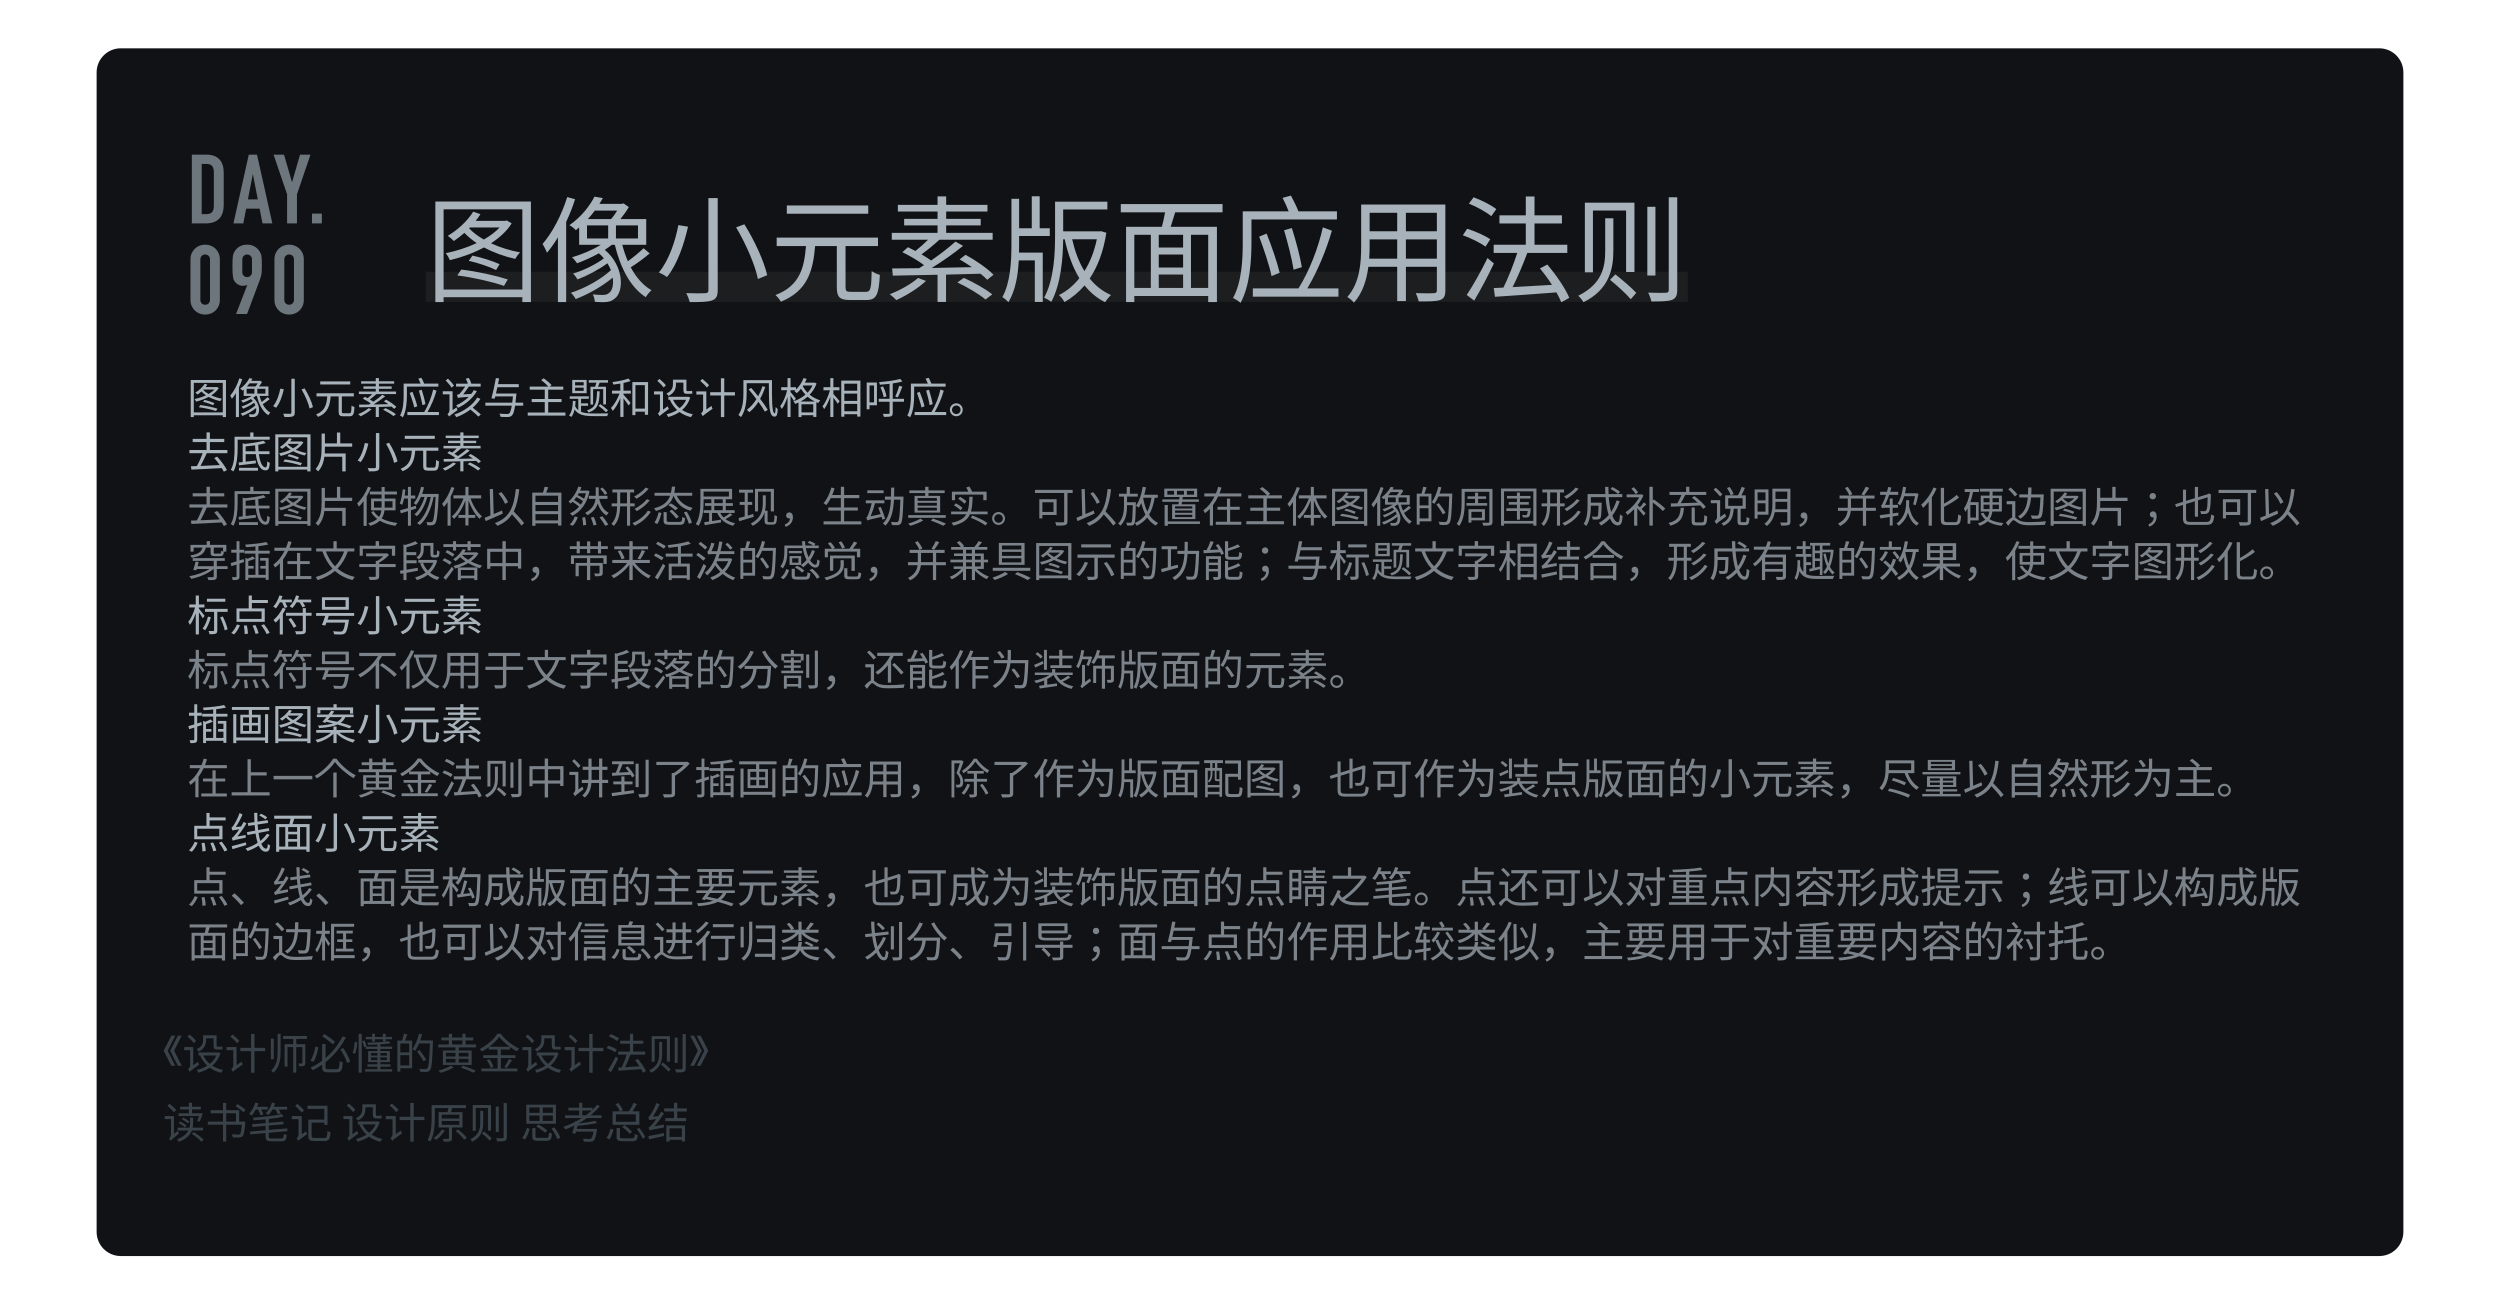
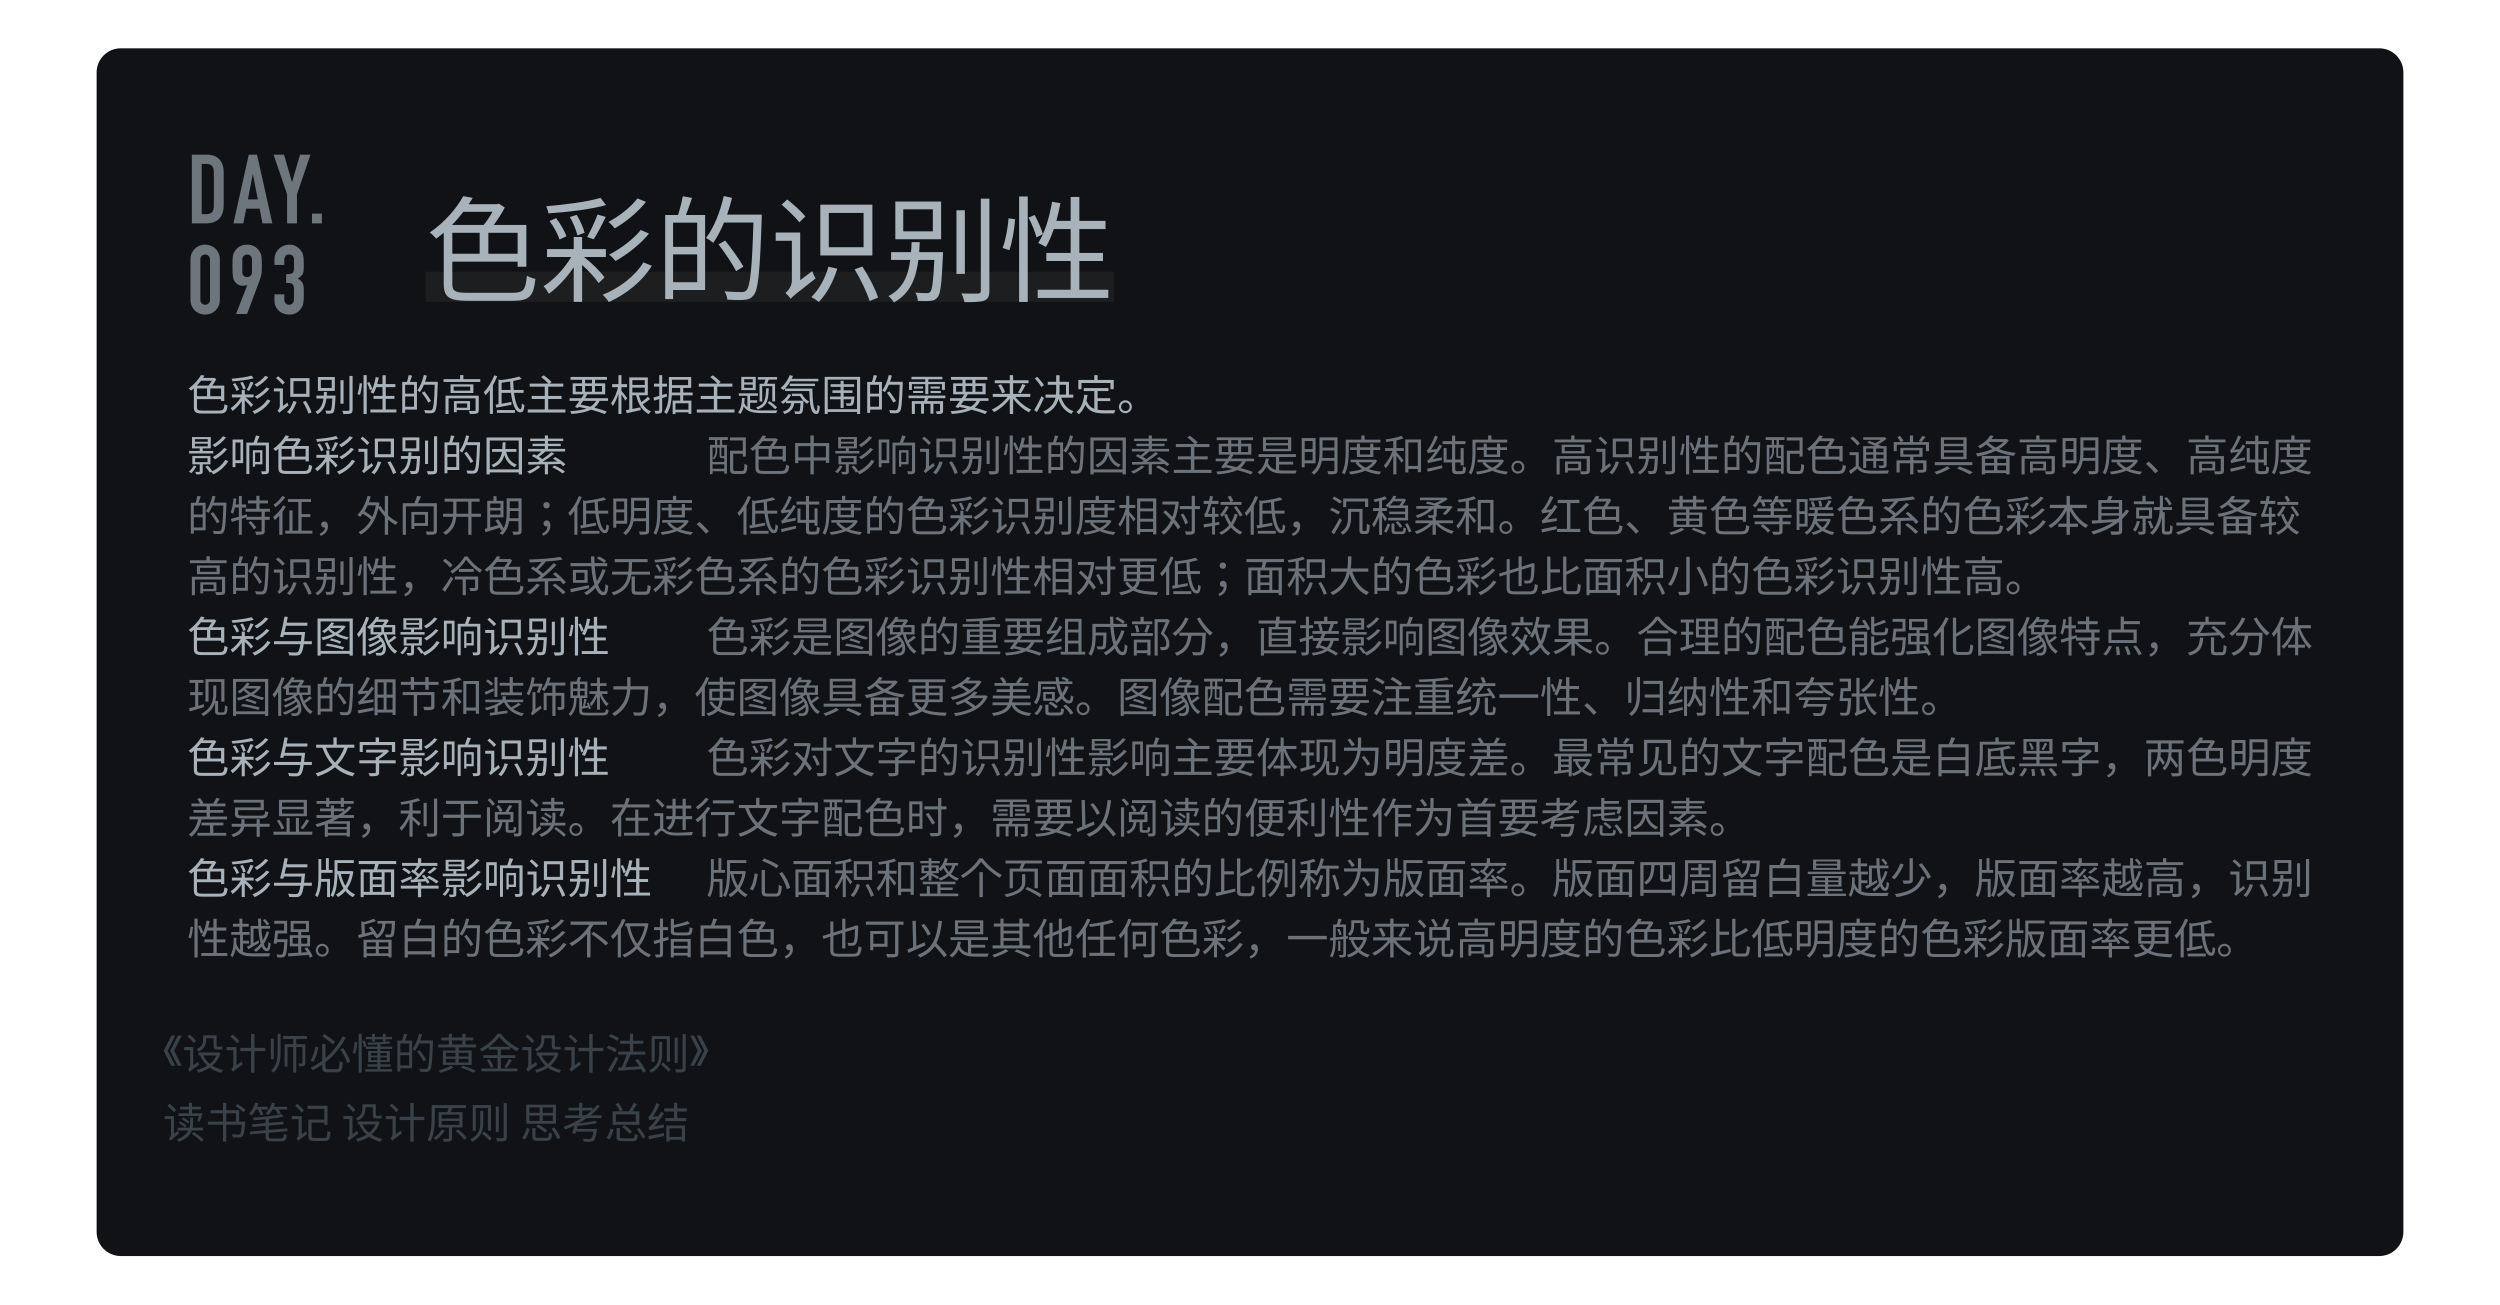
<svg xmlns="http://www.w3.org/2000/svg" width="828px" height="432px" viewBox="0 0 828 432" version="1.1">
-   <g id="90" stroke="none" stroke-width="1" fill="none" fill-rule="evenodd">
+   <g id="93" stroke="none" stroke-width="1" fill="none" fill-rule="evenodd">
    <g id="编组" transform="translate(32, 16)">
      <rect id="矩形" fill="#101216" x="0" y="0" width="764" height="400" rx="8" />
-       <path d="M31.536,58 L31.536,35.216 L36.368,35.216 C38.245,35.216 39.669,35.728 40.64,36.752 C41.611,37.776 42.096,39.227 42.096,41.104 L42.096,51.76 C42.096,53.893 41.579,55.467 40.544,56.48 C39.509,57.493 38.021,58 36.08,58 L31.536,58 Z M34.8,38.288 L34.8,54.928 L36.304,54.928 C37.221,54.928 37.872,54.699 38.256,54.24 C38.64,53.781 38.832,53.061 38.832,52.08 L38.832,41.104 C38.832,40.208 38.651,39.515 38.288,39.024 C37.925,38.533 37.264,38.288 36.304,38.288 L34.8,38.288 Z M53.376,50.032 L51.776,41.776 L51.712,41.776 L50.112,50.032 L53.376,50.032 Z M45.312,58 L50.4,35.216 L53.12,35.216 L58.208,58 L54.944,58 L53.984,53.104 L49.536,53.104 L48.576,58 L45.312,58 Z M63.088,58 L63.088,48.368 L58.608,35.216 L62.064,35.216 L64.688,44.272 L64.752,44.272 L67.376,35.216 L70.832,35.216 L66.352,48.368 L66.352,58 L63.088,58 Z M35.952,65.024 C36.592,65.024 37.205,65.136 37.792,65.36 C38.379,65.584 38.896,65.909 39.344,66.336 C39.792,66.763 40.149,67.275 40.416,67.872 C40.683,68.469 40.816,69.152 40.816,69.92 L40.816,83.296 C40.816,84.064 40.683,84.747 40.416,85.344 C40.149,85.941 39.792,86.453 39.344,86.88 C38.896,87.307 38.379,87.632 37.792,87.856 C37.205,88.08 36.592,88.192 35.952,88.192 C35.312,88.192 34.699,88.08 34.112,87.856 C33.525,87.632 33.008,87.307 32.56,86.88 C32.112,86.453 31.755,85.941 31.488,85.344 C31.221,84.747 31.088,84.064 31.088,83.296 L31.088,69.92 C31.088,69.152 31.221,68.469 31.488,67.872 C31.755,67.275 32.112,66.763 32.56,66.336 C33.008,65.909 33.525,65.584 34.112,65.36 C34.699,65.136 35.312,65.024 35.952,65.024 Z M63.76,65.024 C64.4,65.024 65.013,65.136 65.6,65.36 C66.187,65.584 66.704,65.909 67.152,66.336 C67.6,66.763 67.957,67.275 68.224,67.872 C68.491,68.469 68.624,69.152 68.624,69.92 L68.624,83.296 C68.624,84.064 68.491,84.747 68.224,85.344 C67.957,85.941 67.6,86.453 67.152,86.88 C66.704,87.307 66.187,87.632 65.6,87.856 C65.013,88.08 64.4,88.192 63.76,88.192 C63.12,88.192 62.507,88.08 61.92,87.856 C61.333,87.632 60.816,87.307 60.368,86.88 C59.92,86.453 59.563,85.941 59.296,85.344 C59.029,84.747 58.896,84.064 58.896,83.296 L58.896,69.92 C58.896,69.152 59.029,68.469 59.296,67.872 C59.563,67.275 59.92,66.763 60.368,66.336 C60.816,65.909 61.333,65.584 61.92,65.36 C62.507,65.136 63.12,65.024 63.76,65.024 Z M49.856,65.024 C50.752,65.024 51.552,65.221 52.256,65.616 C52.96,66.011 53.525,66.549 53.952,67.232 C54.101,67.488 54.229,67.733 54.336,67.968 C54.443,68.203 54.528,68.48 54.592,68.8 C54.635,69.141 54.667,69.552 54.688,70.032 L54.704,70.476 C54.715,70.873 54.72,71.339 54.72,71.872 L54.714,72.71 C54.709,73.052 54.7,73.354 54.688,73.616 L54.657,74.133 C54.639,74.375 54.618,74.592 54.592,74.784 C54.528,75.125 54.459,75.429 54.384,75.696 C54.309,75.963 54.219,76.245 54.112,76.544 L49.824,88 L46.176,88 L49.888,78.432 L49.824,78.368 C49.717,78.453 49.552,78.523 49.328,78.576 C49.104,78.629 48.811,78.656 48.448,78.656 C47.872,78.656 47.339,78.517 46.848,78.24 C46.357,77.963 45.973,77.611 45.696,77.184 C45.547,76.971 45.429,76.741 45.344,76.496 C45.259,76.251 45.195,75.936 45.152,75.552 C45.099,75.232 45.06,74.842 45.036,74.381 L45.024,74.096 C45.008,73.656 44.998,73.129 44.994,72.515 L44.992,71.872 C44.992,71.232 45,70.69 45.016,70.246 L45.024,70.032 C45.041,69.648 45.072,69.308 45.116,69.013 L45.152,68.8 C45.195,68.48 45.264,68.203 45.36,67.968 C45.456,67.733 45.579,67.488 45.728,67.232 C46.155,66.528 46.725,65.984 47.44,65.6 C48.155,65.216 48.96,65.024 49.856,65.024 Z M35.952,68.288 C35.483,68.288 35.099,68.443 34.8,68.752 C34.501,69.061 34.352,69.451 34.352,69.92 L34.352,83.296 C34.352,83.765 34.501,84.155 34.8,84.464 C35.099,84.773 35.483,84.928 35.952,84.928 C36.421,84.928 36.805,84.773 37.104,84.464 C37.403,84.155 37.552,83.765 37.552,83.296 L37.552,69.92 C37.552,69.451 37.403,69.061 37.104,68.752 C36.805,68.443 36.421,68.288 35.952,68.288 Z M63.76,68.288 C63.291,68.288 62.907,68.443 62.608,68.752 C62.309,69.061 62.16,69.451 62.16,69.92 L62.16,69.92 L62.16,83.296 C62.16,83.765 62.309,84.155 62.608,84.464 C62.907,84.773 63.291,84.928 63.76,84.928 C64.229,84.928 64.613,84.773 64.912,84.464 C65.211,84.155 65.36,83.765 65.36,83.296 L65.36,83.296 L65.36,69.92 C65.36,69.451 65.211,69.061 64.912,68.752 C64.613,68.443 64.229,68.288 63.76,68.288 Z M49.856,68.288 C49.429,68.288 49.056,68.437 48.736,68.736 C48.416,69.035 48.256,69.429 48.256,69.92 L48.256,74.144 C48.256,74.635 48.416,75.029 48.736,75.328 C49.056,75.627 49.429,75.776 49.856,75.776 C50.283,75.776 50.656,75.627 50.976,75.328 C51.296,75.029 51.456,74.635 51.456,74.144 L51.456,69.92 C51.456,69.429 51.296,69.035 50.976,68.736 C50.656,68.437 50.283,68.288 49.856,68.288 Z M74.592,54.736 L74.592,58 L71.328,58 L71.328,54.736 L74.592,54.736 Z" id="DAY.090" fill="#6E767D" fill-rule="nonzero" />
+       <path d="M31.536,58 L31.536,35.216 L36.368,35.216 C38.245,35.216 39.669,35.728 40.64,36.752 C41.611,37.776 42.096,39.227 42.096,41.104 L42.096,51.76 C42.096,53.893 41.579,55.467 40.544,56.48 C39.509,57.493 38.021,58 36.08,58 L31.536,58 Z M34.8,38.288 L34.8,54.928 L36.304,54.928 C37.221,54.928 37.872,54.699 38.256,54.24 C38.64,53.781 38.832,53.061 38.832,52.08 L38.832,41.104 C38.832,40.208 38.651,39.515 38.288,39.024 C37.925,38.533 37.264,38.288 36.304,38.288 L34.8,38.288 Z M53.376,50.032 L51.776,41.776 L51.712,41.776 L50.112,50.032 L53.376,50.032 Z M45.312,58 L50.4,35.216 L53.12,35.216 L58.208,58 L54.944,58 L53.984,53.104 L49.536,53.104 L48.576,58 L45.312,58 Z M63.088,58 L63.088,48.368 L58.608,35.216 L62.064,35.216 L64.688,44.272 L64.752,44.272 L67.376,35.216 L70.832,35.216 L66.352,48.368 L66.352,58 L63.088,58 Z M71.328,58 L71.328,54.736 L74.592,54.736 L74.592,58 L71.328,58 Z M31.088,69.92 C31.088,69.152 31.221,68.469 31.488,67.872 C31.755,67.275 32.112,66.763 32.56,66.336 C33.008,65.909 33.525,65.584 34.112,65.36 C34.699,65.136 35.312,65.024 35.952,65.024 C36.592,65.024 37.205,65.136 37.792,65.36 C38.379,65.584 38.896,65.909 39.344,66.336 C39.792,66.763 40.149,67.275 40.416,67.872 C40.683,68.469 40.816,69.152 40.816,69.92 L40.816,83.296 C40.816,84.064 40.683,84.747 40.416,85.344 C40.149,85.941 39.792,86.453 39.344,86.88 C38.896,87.307 38.379,87.632 37.792,87.856 C37.205,88.08 36.592,88.192 35.952,88.192 C35.312,88.192 34.699,88.08 34.112,87.856 C33.525,87.632 33.008,87.307 32.56,86.88 C32.112,86.453 31.755,85.941 31.488,85.344 C31.221,84.747 31.088,84.064 31.088,83.296 L31.088,69.92 Z M34.352,83.296 C34.352,83.765 34.501,84.155 34.8,84.464 C35.099,84.773 35.483,84.928 35.952,84.928 C36.421,84.928 36.805,84.773 37.104,84.464 C37.403,84.155 37.552,83.765 37.552,83.296 L37.552,69.92 C37.552,69.451 37.403,69.061 37.104,68.752 C36.805,68.443 36.421,68.288 35.952,68.288 C35.483,68.288 35.099,68.443 34.8,68.752 C34.501,69.061 34.352,69.451 34.352,69.92 L34.352,83.296 Z M46.176,88 L49.888,78.432 L49.824,78.368 C49.717,78.453 49.552,78.523 49.328,78.576 C49.104,78.629 48.811,78.656 48.448,78.656 C47.872,78.656 47.339,78.517 46.848,78.24 C46.357,77.963 45.973,77.611 45.696,77.184 C45.547,76.971 45.429,76.741 45.344,76.496 C45.259,76.251 45.195,75.936 45.152,75.552 C45.099,75.232 45.06,74.842 45.036,74.381 L45.024,74.096 C45.008,73.656 44.998,73.129 44.994,72.515 L44.992,71.872 C44.992,71.232 45,70.69 45.016,70.246 L45.024,70.032 C45.041,69.648 45.072,69.308 45.116,69.013 L45.152,68.8 C45.195,68.48 45.264,68.203 45.36,67.968 C45.456,67.733 45.579,67.488 45.728,67.232 C46.155,66.528 46.725,65.984 47.44,65.6 C48.155,65.216 48.96,65.024 49.856,65.024 C50.752,65.024 51.552,65.221 52.256,65.616 C52.96,66.011 53.525,66.549 53.952,67.232 C54.101,67.488 54.229,67.733 54.336,67.968 C54.443,68.203 54.528,68.48 54.592,68.8 C54.635,69.141 54.667,69.552 54.688,70.032 L54.704,70.476 C54.715,70.873 54.72,71.339 54.72,71.872 L54.714,72.71 C54.709,73.052 54.7,73.354 54.688,73.616 L54.657,74.133 C54.639,74.375 54.618,74.592 54.592,74.784 C54.528,75.125 54.459,75.429 54.384,75.696 C54.309,75.963 54.219,76.245 54.112,76.544 L49.824,88 L46.176,88 Z M48.256,74.144 C48.256,74.635 48.416,75.029 48.736,75.328 C49.056,75.627 49.429,75.776 49.856,75.776 C50.283,75.776 50.656,75.627 50.976,75.328 C51.296,75.029 51.456,74.635 51.456,74.144 L51.456,69.92 C51.456,69.429 51.296,69.035 50.976,68.736 C50.656,68.437 50.283,68.288 49.856,68.288 C49.429,68.288 49.056,68.437 48.736,68.736 C48.416,69.035 48.256,69.429 48.256,69.92 L48.256,74.144 Z M62.768,74.816 C63.749,74.816 64.427,74.699 64.8,74.464 C65.173,74.229 65.36,73.685 65.36,72.832 L65.36,69.888 C65.36,69.419 65.216,69.035 64.928,68.736 C64.64,68.437 64.251,68.288 63.76,68.288 C63.184,68.288 62.773,68.469 62.528,68.832 C62.283,69.195 62.16,69.547 62.16,69.888 L62.16,71.744 L58.896,71.744 L58.896,69.856 C58.896,69.195 59.024,68.565 59.28,67.968 C59.536,67.371 59.888,66.859 60.336,66.432 C60.784,66.005 61.307,65.664 61.904,65.408 C62.501,65.152 63.141,65.024 63.824,65.024 C64.72,65.024 65.461,65.2 66.048,65.552 C66.635,65.904 67.077,66.261 67.376,66.624 C67.589,66.88 67.776,67.136 67.936,67.392 C68.096,67.648 68.229,67.957 68.336,68.32 C68.528,69.024 68.624,70.069 68.624,71.456 L68.62,72.096 C68.614,72.599 68.599,73.026 68.576,73.376 C68.544,73.867 68.464,74.272 68.336,74.592 C68.187,74.933 67.979,75.221 67.712,75.456 C67.445,75.691 67.077,75.947 66.608,76.224 C67.12,76.544 67.509,76.843 67.776,77.12 C68.043,77.397 68.24,77.717 68.368,78.08 C68.496,78.464 68.571,78.917 68.592,79.44 L68.608,79.923 C68.619,80.355 68.624,80.861 68.624,81.44 L68.62,82.049 C68.614,82.53 68.599,82.946 68.576,83.296 C68.544,83.787 68.496,84.192 68.432,84.512 C68.368,84.853 68.283,85.141 68.176,85.376 C68.069,85.611 67.931,85.856 67.76,86.112 C67.355,86.709 66.837,87.205 66.208,87.6 C65.579,87.995 64.752,88.192 63.728,88.192 C63.216,88.192 62.672,88.107 62.096,87.936 C61.52,87.765 60.997,87.488 60.528,87.104 C60.059,86.72 59.669,86.219 59.36,85.6 C59.051,84.981 58.896,84.224 58.896,83.328 L58.896,81.472 L62.16,81.472 L62.16,83.168 C62.16,83.68 62.304,84.101 62.592,84.432 C62.88,84.763 63.269,84.928 63.76,84.928 C64.251,84.928 64.64,84.763 64.928,84.432 C65.216,84.101 65.36,83.659 65.36,83.104 L65.36,79.84 C65.36,78.944 65.189,78.357 64.848,78.08 C64.656,77.909 64.395,77.803 64.064,77.76 C63.733,77.717 63.301,77.696 62.768,77.696 L62.768,74.816 Z" id="DAY.093" fill="#6E767D" fill-rule="nonzero" />
    </g>
-     <rect id="矩形" fill="#1D1E1F" x="141" y="90" width="418" height="10" />
-     <text id="图像小元素版面应用法则" font-family="PingFangSC-Semibold, PingFang SC" font-size="38" font-weight="500" line-spacing="38" fill="#A8B2BA">
-       <tspan x="141" y="97">图像小元素版面应用法则</tspan>
+     <rect id="矩形" fill="#1D1E1F" x="141" y="90" width="228" height="10" />
+     <text id="色彩的识别性" font-family="PingFangSC-Semibold, PingFang SC" font-size="38" font-weight="500" line-spacing="38" fill="#A8B2BA">
+       <tspan x="141" y="97">色彩的识别性</tspan>
    </text>
-     <text id="图像小元素应该与主题和设计风格相呼应。" font-family="PingFangSC-Regular, PingFang SC" font-size="14" font-weight="normal" line-spacing="18" fill="#A8B2BA">
-       <tspan x="62" y="137">图像小元素应该与主题和设计风格相呼应。</tspan>
-       <tspan x="62" y="155">去底图片小元素</tspan>
-       <tspan x="62" y="173" fill-opacity="0.7">去底图片使物体以自然形态展现，生动真实。可以放置在主体图像的周围形成补充说明，并软化硬边图片；也可以</tspan>
-       <tspan x="62" y="191" fill-opacity="0.7">穿插在文字段落中，带来活泼的感觉，并兼具图示的功能；与标题文字相结合，形成有趣的效果，使文字图形化。</tspan>
-       <tspan x="62" y="209">标点符号小元素</tspan>
-       <tspan x="62" y="227" fill-opacity="0.7">标点符号不仅用于文字段落的分割，还能作为装饰版面的元素。</tspan>
-       <tspan x="455.008" y="227" />
-       <tspan x="62" y="245">插画图案小元素</tspan>
-       <tspan x="62" y="263" fill-opacity="0.7">在上一个黄金法则中讲到了插画的应用，除了作为版面配图，也可作为装点版面的小元素，尽量以自然形为主。</tspan>
-       <tspan x="749.008" y="263" />
-       <tspan x="62" y="281">点线面小元素</tspan>
-       <tspan x="62" y="299" fill-opacity="0.7">点、线、面是构成版面的主要元素，也可成为装饰版面的点睛之笔。点还可以对重点内容形成提示；线可以构成版</tspan>
-       <tspan x="62" y="317" fill-opacity="0.7">面的边框，也可以对信息进行归类、划分、引导；面与点的作用比较类似，主要用于对重要内容的衬托。</tspan>
+     <text id="色彩识别性的高低主要根据主题氛围的需要来" font-family="PingFangSC-Regular, PingFang SC" font-size="14" font-weight="normal" line-spacing="20" fill="#A8B2BA">
+       <tspan x="62" y="136">色彩识别性的高低主要根据主题氛围的需要来决定。</tspan>
+       <tspan x="62" y="156">影响色彩识别的因素       </tspan>
+       <tspan x="234" y="156" fill-opacity="0.6">配色中影响识别性的因素主要是明度和纯度。高识别性的配色通常具备高明度、高纯度</tspan>
+       <tspan x="62" y="176" fill-opacity="0.6">的特征，外向开朗；低明度、低纯度的色彩识别度相对较低，沉稳柔和。红色、黄色等暖色系的色彩本身就具备较</tspan>
+       <tspan x="62" y="196" fill-opacity="0.6">高的识别性，冷色系或无彩色系的色彩识别性相对更低；面积大的色彩也比面积小的色彩识别性高。</tspan>
+       <tspan x="62" y="216">色彩与图像影响识别性    </tspan>
+       <tspan x="234" y="216" fill-opacity="0.6">色彩是图像的重要组成部分，直接影响图像效果。合理的配色能强化图像特点，充分体</tspan>
+       <tspan x="62" y="236" fill-opacity="0.6">现图像的细节和装饰魅力，使图像具备更多美感。图像配色需要注重统一性、归纳性和夸张性。</tspan>
+       <tspan x="650" y="236" />
+       <tspan x="62" y="256">色彩与文字影响识别性    </tspan>
+       <tspan x="234" y="256" fill-opacity="0.6">色彩对文字的识别性影响主要体现为明度差。最常见的文字配色是白底黑字，两色明度</tspan>
+       <tspan x="62" y="276" fill-opacity="0.6">差异显著，利于阅读。在进行文字配色时，需要以阅读的便利性作为首要考虑因素。</tspan>
+       <tspan x="580" y="276" />
+       <tspan x="62" y="296">色彩与版面率影响识别性   </tspan>
+       <tspan x="234" y="296" fill-opacity="0.6">版心面积和整个页面面积的比例称为版面率。版面四周留白量越少，版面率越高，识别</tspan>
+       <tspan x="62" y="316" fill-opacity="0.6">性越强。留白的色彩不仅指白色，也可以是其他任何色彩，一般来说高明度的色彩比低明度的色彩版面率更低。</tspan>
    </text>
    <text id="《设计师必懂的黄金设计法则》-读书笔记" font-family="PingFangSC-Regular, PingFang SC" font-size="14" font-weight="normal" line-spacing="24" fill="#3A4249">
      <tspan x="54" y="353">《设计师必懂的黄金设计法则》     </tspan>
      <tspan x="54" y="377">  读书笔记 设计原则 思考总结</tspan>
    </text>
  </g>
</svg>
